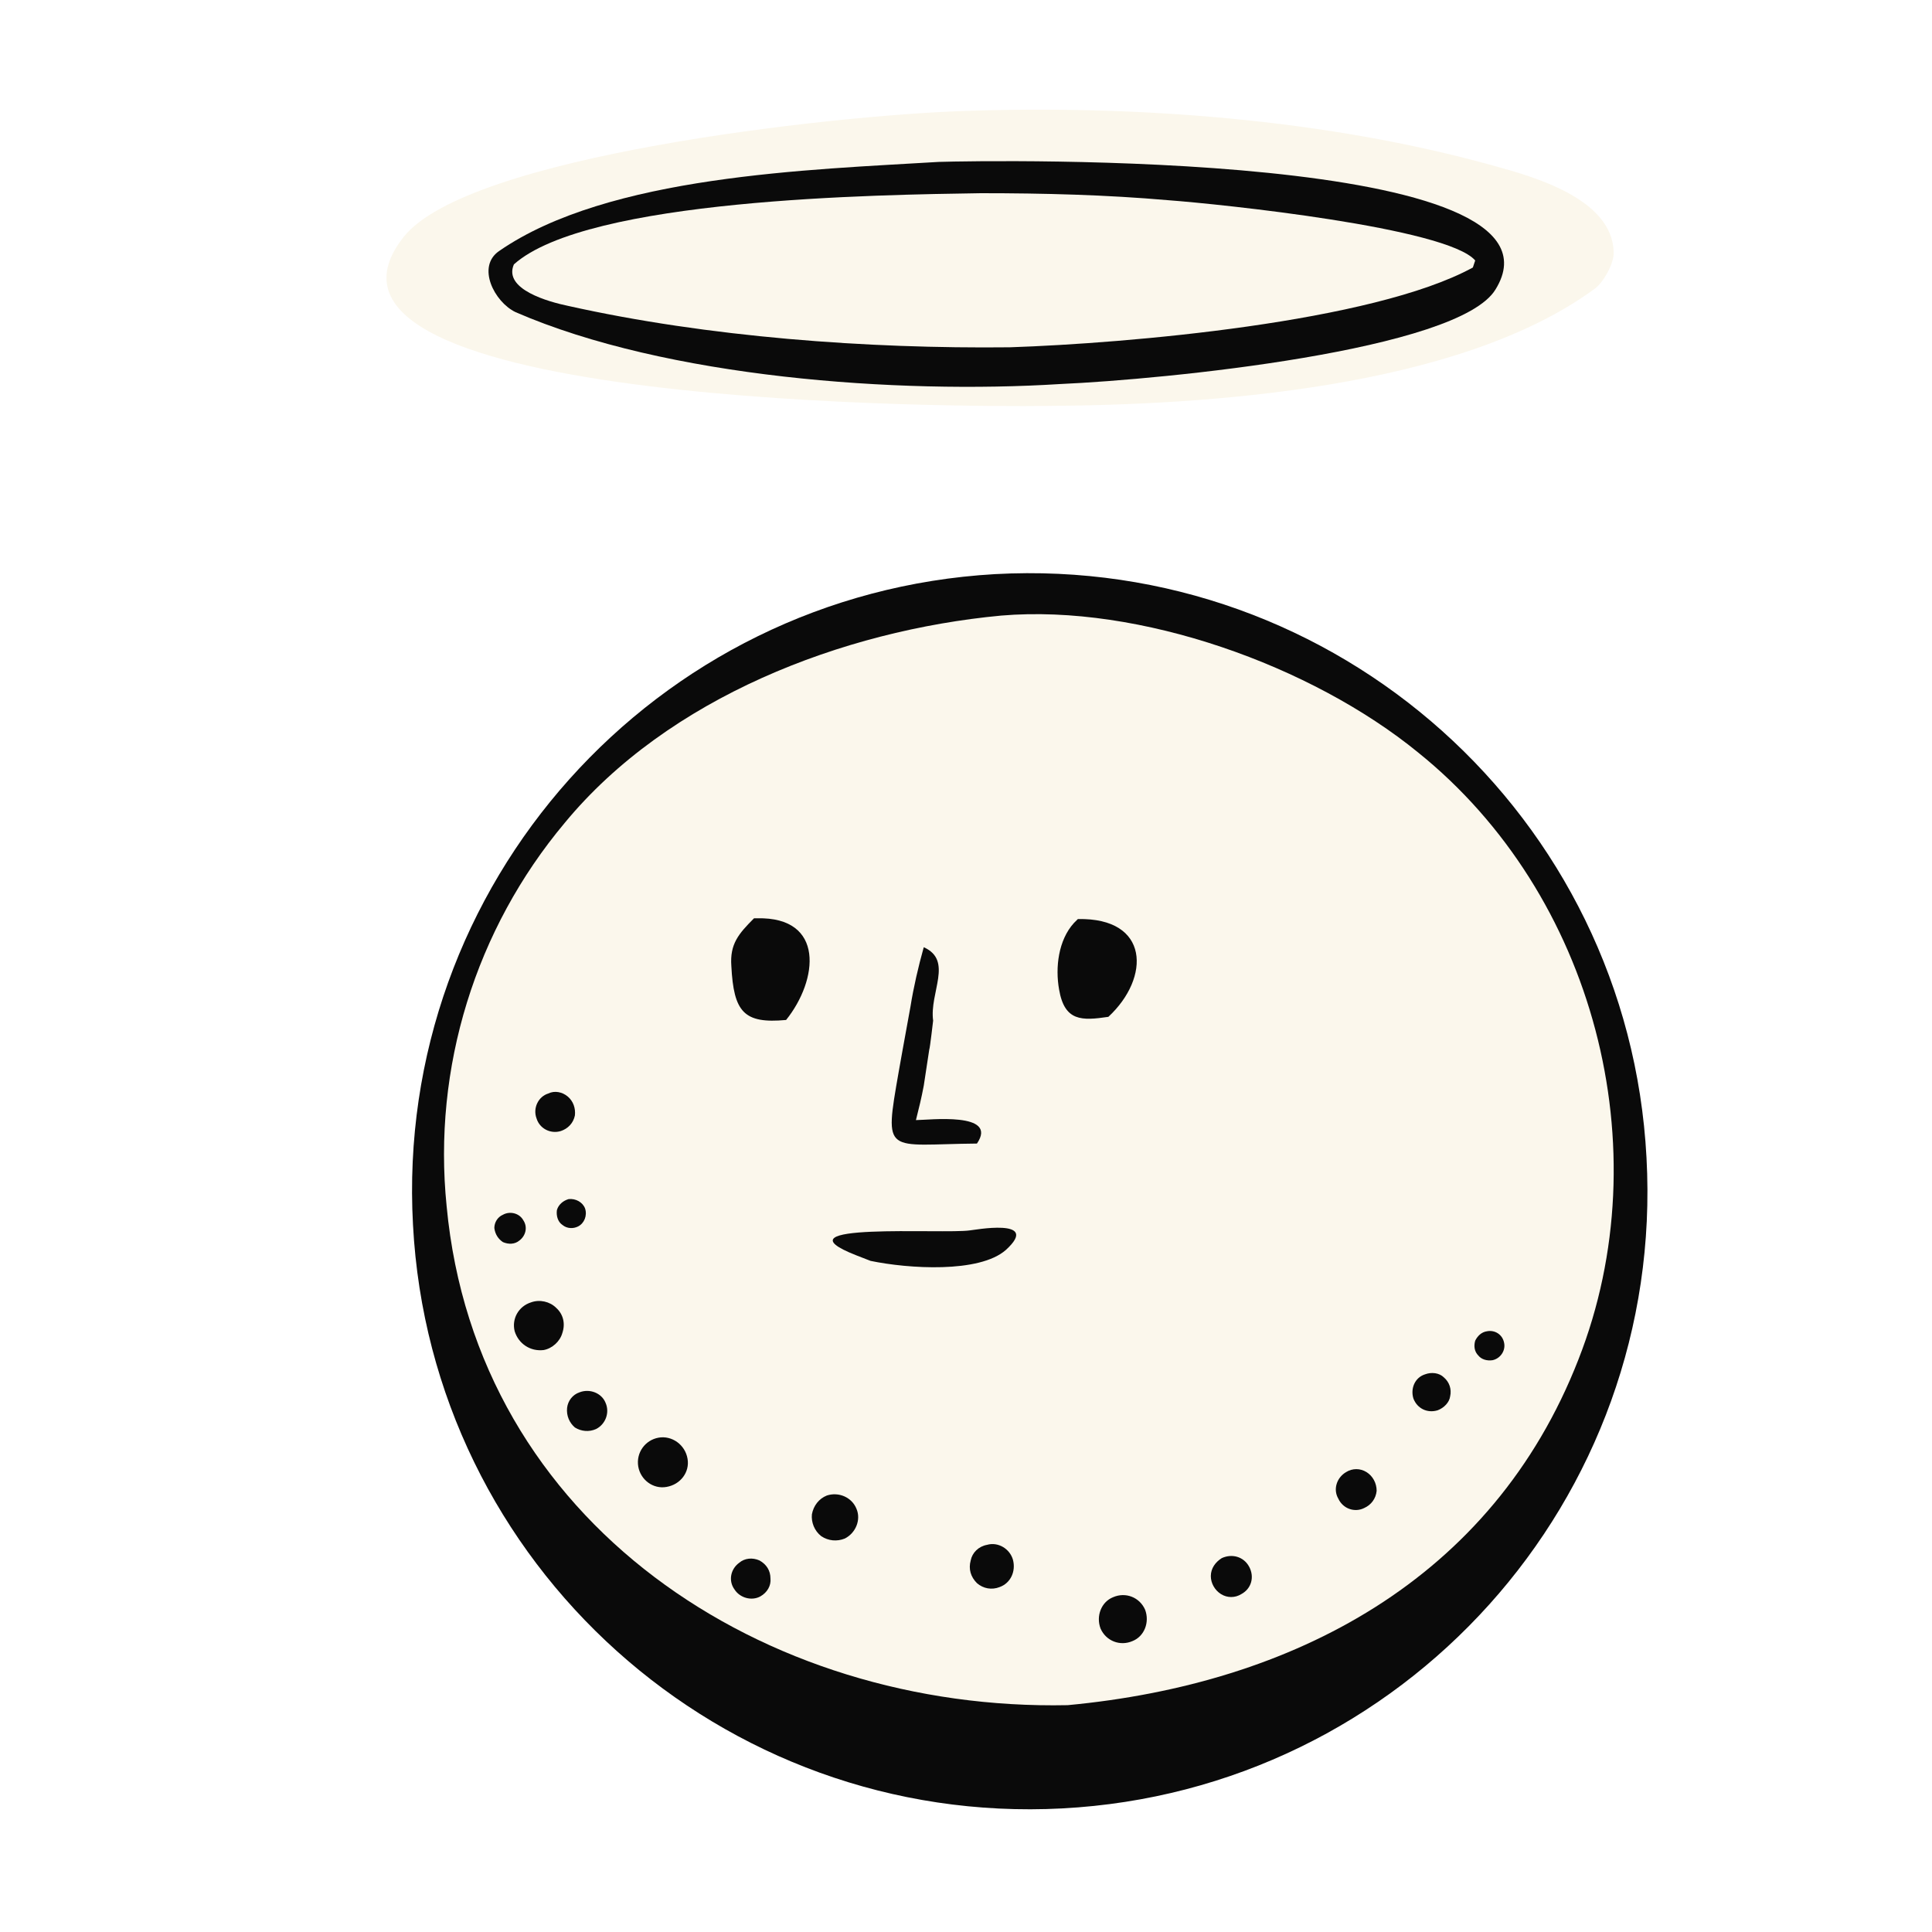
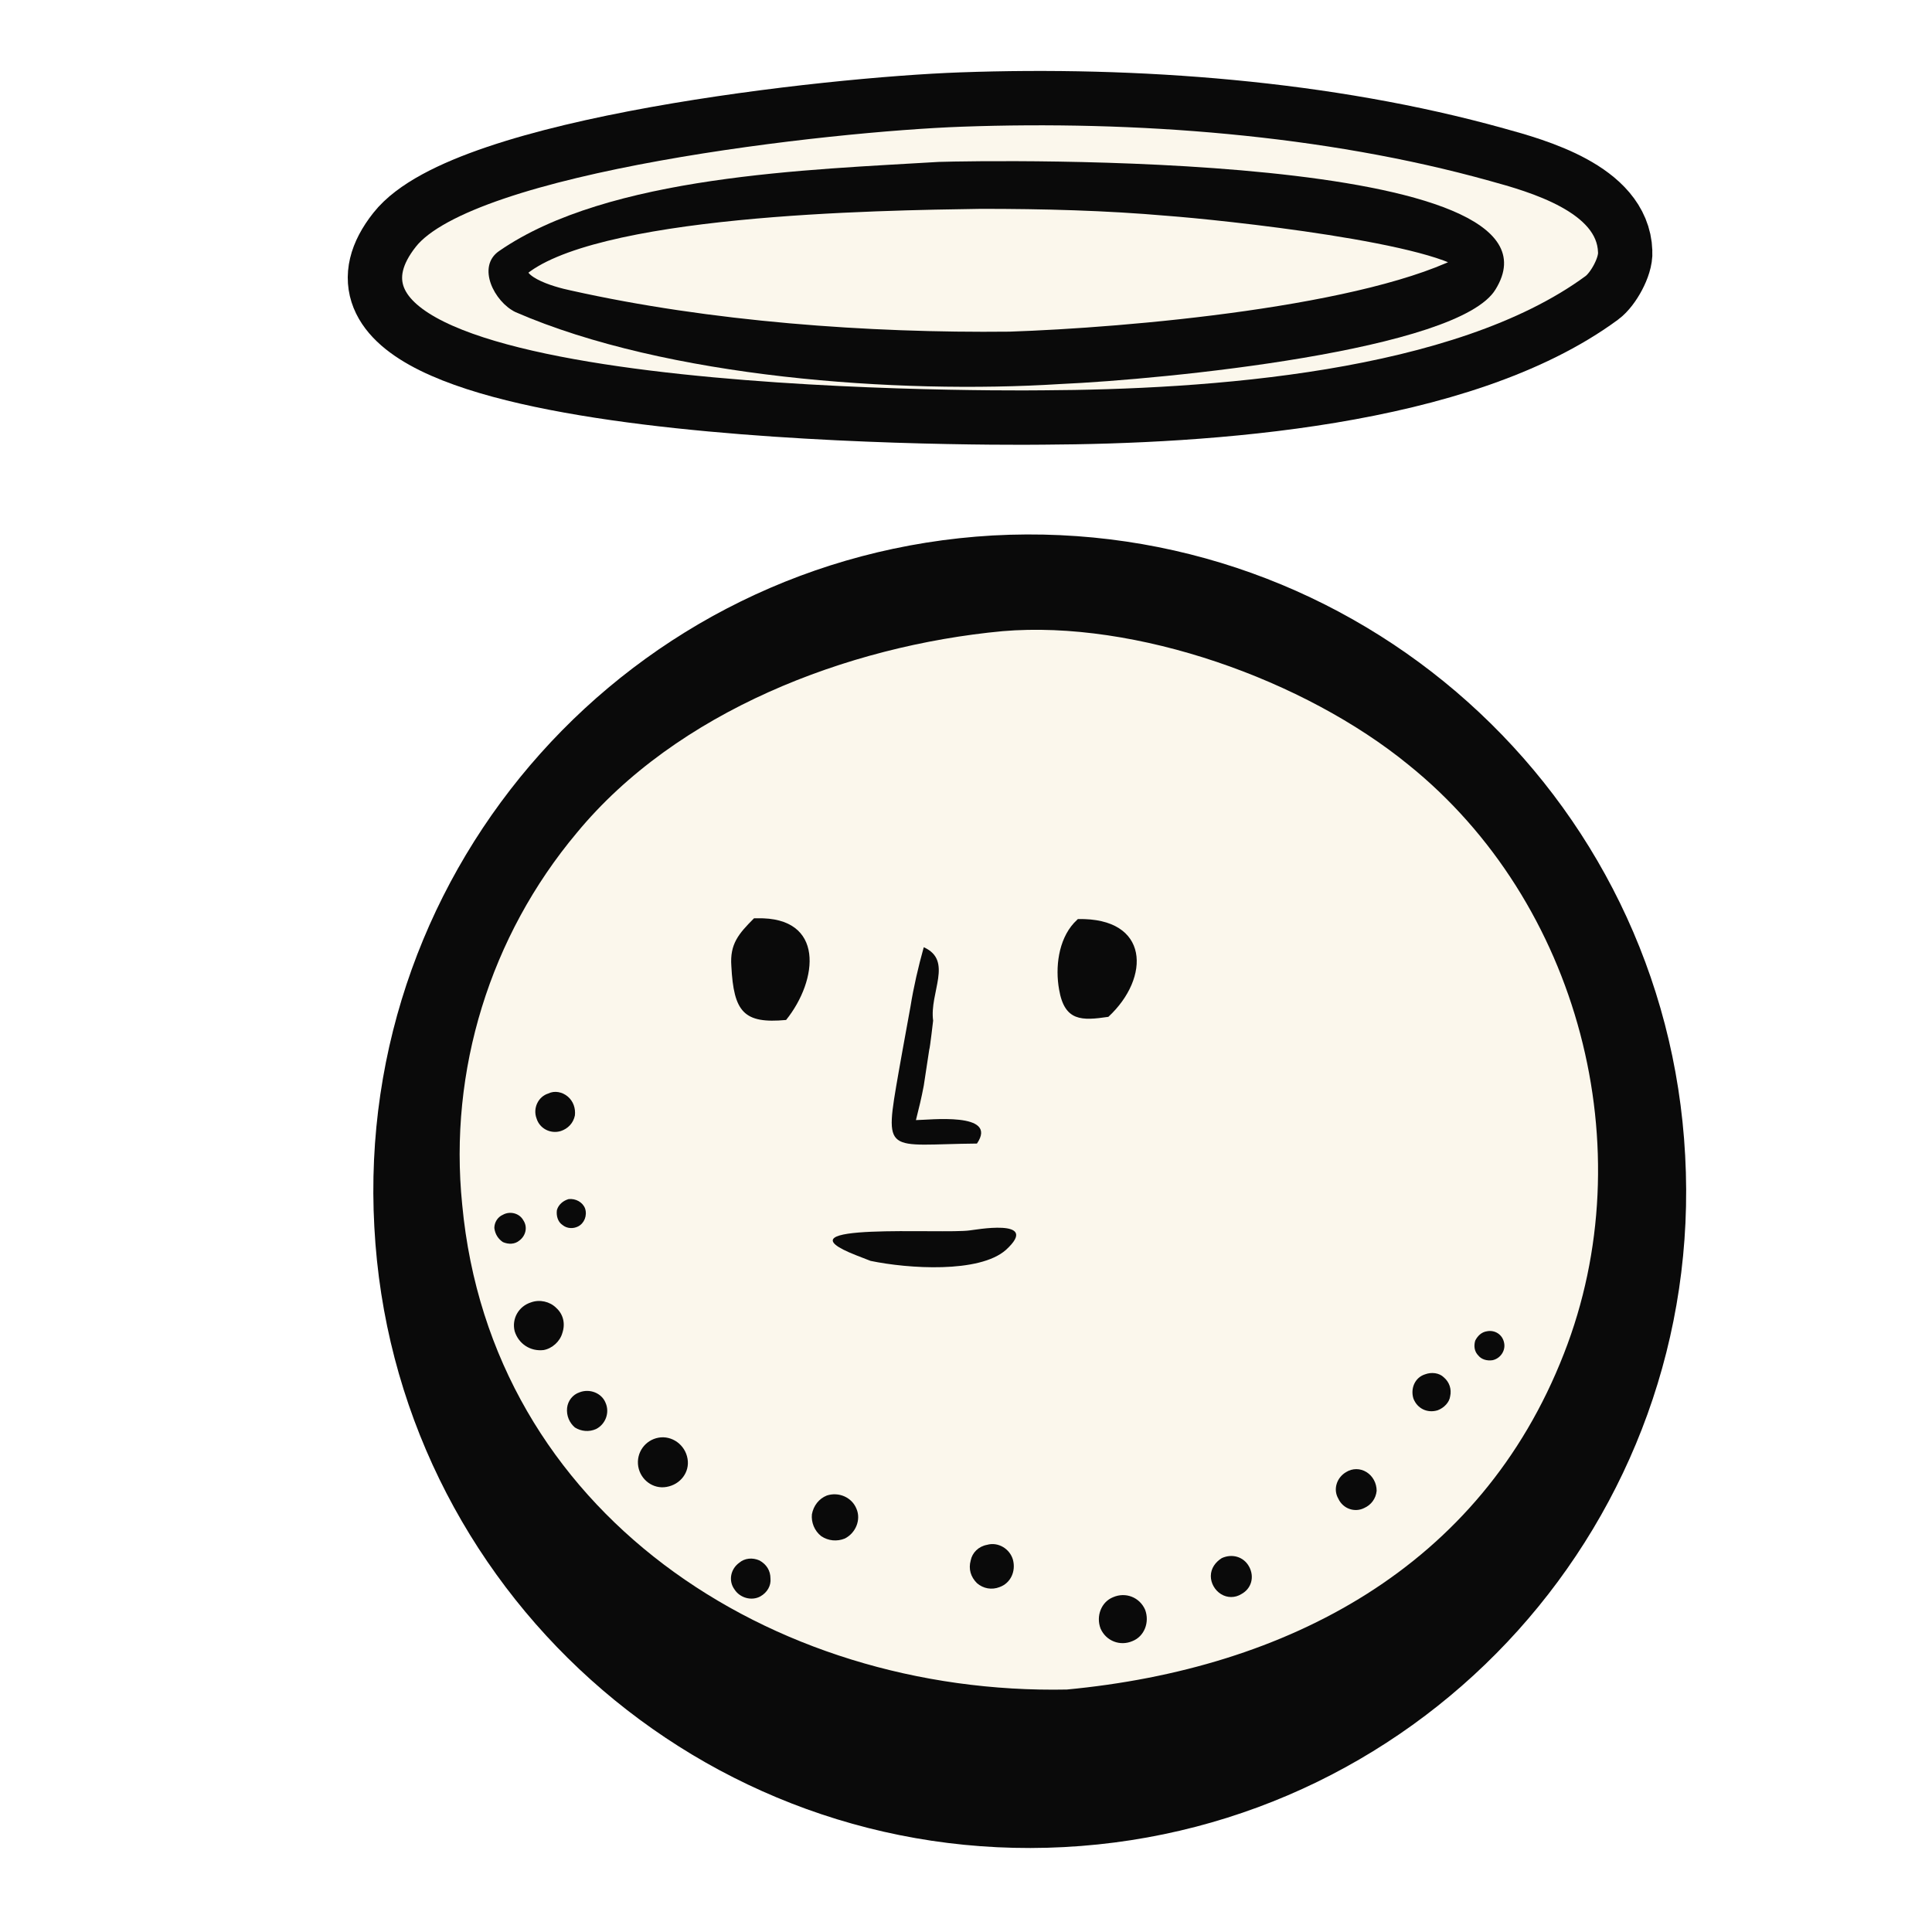
<svg xmlns="http://www.w3.org/2000/svg" viewBox="740 396 247 247">
+   <g data-outlined="1" fill="#0a0a0a" stroke="#0a0a0a" stroke-width="9.9" stroke-linejoin="round">
+     <path d="M867.2 469.4C910.9 467 948.2 500.4 950.5 544C952.9 587.7 919.4 624.9 875.8 627.2C832.3 629.5 795.1 596.1 792.8 552.6C790.4 509.1 823.7 471.9 867.2 469.4Z" />
+     <path d="M868 474.7C885.7 473.2 907.7 481.1 921.3 492.2C943.8 510.3 952.4 542.8 941.8 569.8C930.8 598 905.3 611.3 876.5 614C837.7 614.8 800.9 590.8 797.1 550.2C795.3 532.5 800.8 514.8 812.2 501.2C825.4 485.2 847.7 476.6 868 474.7Z" />
+     <path d="M836.4 513.4L836.8 513.4C845.5 513.2 844.6 521.3 840.5 526.4C835.1 526.9 833.8 525.4 833.5 519.5C833.3 516.7 834.4 515.4 836.4 513.4Z" />
+     <path d="M877.8 513.5C887 513.3 887.1 521 881.7 526C878.3 526.5 876.1 526.6 875.4 522.5C874.9 519.7 875.3 516.2 877.3 514L877.8 513.5Z" />
+     <path d="M858.1 517.1C861.9 518.8 858.8 522.9 859.3 526.5C859.3 526.4 858.9 530 858.8 530.2L858.1 534.8C857.8 536.4 857.5 537.6 857.1 539.2C858.7 539.2 867.7 538.1 864.9 542.2C853.2 542.3 853 543.9 854.9 533L855.4 530.2L856.4 524.7C856.8 522.2 857.4 519.6 858.1 517.1Z" />
+     <path d="M864 553.3C864.3 553.3 873.2 551.6 868.6 555.8C865.2 558.8 856.1 558.2 851.3 557.2L849.5 556.5C838.5 552.2 860.7 553.8 864 553.3Z" />
+     <path d="M862.9 410.2C885.1 409.4 909.5 411.2 931 417.2C936.1 418.6 946.1 421.4 946.3 428.2C946.4 429.6 945 432.1 943.9 432.9C926.5 445.7 894.3 447.8 873.3 447.9C864.9 448 774.3 448.2 791.6 426.3C799.8 415.9 846.1 410.8 862.9 410.2Z" />
+     <path d="M860 416.7C866.4 416.5 942.2 415.2 931.2 433C926.5 440.8 889 444.5 875.5 445.1C854.8 446.4 825.2 444.3 805.9 435.9C803.2 434.6 800.9 430.1 803.8 428.1C817.8 418.4 843.6 417.7 860 416.7Z" />
+     <path d="M865.4 420.7C873.4 420.7 881.4 420.9 889.4 421.6C896.1 422.1 925 425.1 928.6 429.3L928.3 430.2C915.5 437.2 884.1 439.9 869.1 440.4C850.9 440.6 830.5 439.1 812.6 435.1C810.2 434.6 804.3 433 805.7 429.8C815.1 421.4 852.3 420.9 865.4 420.7Z" />
+   </g>
  <path fill="#0a0a0a" d="M867.2 469.4C910.9 467 948.2 500.4 950.5 544C952.9 587.7 919.4 624.9 875.8 627.2C832.3 629.5 795.1 596.1 792.8 552.6C790.4 509.1 823.7 471.9 867.2 469.4Z" />
-   <path fill="#fbf7ec" d="M868 474.7C885.7 473.2 907.7 481.1 921.3 492.2C943.8 510.3 952.4 542.8 941.8 569.8C930.8 598 905.3 611.3 876.5 614C837.7 614.8 800.9 590.8 797.1 550.2C795.3 532.5 800.8 514.8 812.2 501.2C825.4 485.2 847.7 476.6 868 474.7Z" />
+   <path stroke="#0a0a0a" stroke-width="4" stroke-linejoin="round" fill="#fbf7ec" d="M868 474.7C885.7 473.2 907.7 481.1 921.3 492.2C943.8 510.3 952.4 542.8 941.8 569.8C930.8 598 905.3 611.3 876.5 614C837.7 614.8 800.9 590.8 797.1 550.2C795.3 532.5 800.8 514.8 812.2 501.2C825.4 485.2 847.7 476.6 868 474.7Z" />
  <path fill="#0a0a0a" d="M836.4 513.4L836.8 513.4C845.5 513.2 844.6 521.3 840.5 526.4C835.1 526.9 833.8 525.4 833.5 519.5C833.3 516.7 834.4 515.4 836.4 513.4Z" />
  <path fill="#0a0a0a" d="M877.8 513.5C887 513.3 887.1 521 881.7 526C878.3 526.5 876.1 526.6 875.4 522.5C874.9 519.7 875.3 516.2 877.3 514L877.8 513.5Z" />
  <path fill="#0a0a0a" d="M858.1 517.1C861.9 518.8 858.8 522.9 859.3 526.5C859.3 526.4 858.9 530 858.8 530.2L858.1 534.8C857.8 536.4 857.5 537.6 857.1 539.2C858.7 539.2 867.7 538.1 864.9 542.2C853.2 542.3 853 543.9 854.9 533L855.4 530.2L856.4 524.7C856.8 522.2 857.4 519.6 858.1 517.1Z" />
  <path fill="#0a0a0a" d="M864 553.3C864.3 553.3 873.2 551.6 868.6 555.8C865.2 558.8 856.1 558.2 851.3 557.2L849.5 556.5C838.5 552.2 860.7 553.8 864 553.3Z" />
  <path fill="#0a0a0a" d="M824.2 579.8C825.9 579.5 827.6 580.7 827.9 582.5C828.2 584.2 827 585.8 825.2 586.1C823.5 586.4 821.9 585.2 821.6 583.5C821.3 581.7 822.5 580.1 824.2 579.8Z" />
  <path fill="#0a0a0a" d="M807.9 562.5C809 562.1 810.3 562.4 811.1 563.2C812 564 812.3 565.2 811.9 566.4C811.6 567.5 810.6 568.4 809.5 568.6C807.8 568.8 806.3 567.8 805.8 566.2C805.4 564.6 806.3 563 807.9 562.5Z" />
  <path fill="#0a0a0a" d="M882.3 600.2C883.9 599.5 885.7 600.2 886.4 601.8C887 603.4 886.3 605.2 884.8 605.8C883.2 606.5 881.4 605.8 880.7 604.2C880.1 602.6 880.8 600.8 882.3 600.2Z" />
  <path fill="#0a0a0a" d="M845.7 587.2C847.2 586.7 848.9 587.4 849.5 588.9C850.1 590.3 849.4 592 848 592.7C847 593.1 845.9 593 845 592.4C844.1 591.7 843.7 590.6 843.8 589.6C844 588.5 844.7 587.6 845.7 587.2Z" />
  <path fill="#0a0a0a" d="M866.2 593.5C867.6 593.1 869.1 594 869.5 595.4C869.9 596.9 869.2 598.4 867.8 598.9C866.8 599.3 865.7 599.1 864.9 598.4C864.1 597.6 863.8 596.6 864.1 595.5C864.3 594.5 865.1 593.7 866.2 593.5Z" />
  <path fill="#0a0a0a" d="M896.2 595.2C897.5 594.6 899 595 899.7 596.3C900.4 597.6 900 599.1 898.7 599.8C897.9 600.3 896.9 600.3 896.1 599.8C895.3 599.3 894.8 598.4 894.8 597.5C894.8 596.5 895.4 595.7 896.2 595.2Z" />
  <path fill="#0a0a0a" d="M912.1 584.2C912.9 583.7 913.9 583.7 914.7 584.2C915.5 584.7 916 585.6 916 586.6C915.9 587.6 915.3 588.4 914.4 588.8C913.2 589.4 911.7 588.9 911.1 587.6C910.4 586.4 910.9 584.9 912.1 584.2Z" />
  <path fill="#0a0a0a" d="M814.1 574C815.4 573.5 816.9 574.1 817.4 575.3C818 576.6 817.4 578.1 816.2 578.7C815.3 579.1 814.3 579 813.5 578.5C812.8 577.9 812.4 577 812.5 576C812.6 575.1 813.2 574.3 814.1 574Z" />
  <path fill="#0a0a0a" d="M810.1 535.8C810.9 535.4 811.9 535.6 812.6 536.2C813.3 536.8 813.6 537.7 813.5 538.6C813.3 539.6 812.6 540.3 811.7 540.6C810.4 541 809 540.3 808.6 539C808.1 537.7 808.8 536.2 810.1 535.8Z" />
  <path fill="#0a0a0a" d="M834.5 595.8C835.2 595.2 836.2 595.1 837.1 595.5C838 596 838.5 596.8 838.5 597.8C838.6 598.7 838.1 599.6 837.2 600.1C836.1 600.7 834.6 600.3 833.9 599.2C833.1 598.1 833.4 596.6 834.5 595.8Z" />
  <path fill="#0a0a0a" d="M922.2 571.7C923 571.4 924 571.5 924.6 572.1C925.3 572.7 925.6 573.6 925.4 574.5C925.3 575.3 924.6 576 923.8 576.3C922.5 576.7 921.2 576.1 920.7 574.8C920.3 573.5 920.9 572.1 922.2 571.7Z" />
  <path fill="#0a0a0a" d="M804.3 551.3C805.2 550.8 806.4 551.1 806.9 552C807.5 552.9 807.2 554 806.4 554.6C805.8 555.1 805 555.1 804.3 554.8C803.7 554.4 803.3 553.8 803.2 553C803.2 552.3 803.6 551.6 804.3 551.3Z" />
  <path fill="#0a0a0a" d="M930.1 566.2C931.1 566 932.1 566.6 932.3 567.7C932.5 568.7 931.8 569.7 930.8 569.9C930.1 570 929.4 569.8 929 569.3C928.5 568.8 928.4 568.1 928.6 567.4C928.9 566.8 929.4 566.3 930.1 566.2Z" />
  <path fill="#0a0a0a" d="M812.7 549.3C813.6 549.2 814.5 549.7 814.8 550.5C815.1 551.4 814.7 552.4 813.9 552.8C813.3 553.1 812.5 553.1 811.9 552.6C811.3 552.2 811.1 551.4 811.2 550.7C811.4 550 812 549.5 812.7 549.3Z" />
-   <path fill="#fbf7ec" d="M862.9 410.2C885.1 409.4 909.5 411.2 931 417.2C936.1 418.6 946.1 421.4 946.3 428.2C946.4 429.6 945 432.1 943.9 432.9C926.5 445.7 894.3 447.8 873.3 447.9C864.9 448 774.3 448.2 791.6 426.3C799.8 415.9 846.1 410.8 862.9 410.2Z" />
+   <path stroke="#0a0a0a" stroke-width="4" stroke-linejoin="round" fill="#fbf7ec" d="M862.9 410.2C885.1 409.4 909.5 411.2 931 417.2C936.1 418.6 946.1 421.4 946.3 428.2C946.4 429.6 945 432.1 943.9 432.9C926.5 445.7 894.3 447.8 873.3 447.9C864.9 448 774.3 448.2 791.6 426.3C799.8 415.9 846.1 410.8 862.9 410.2Z" />
  <path fill="#0a0a0a" d="M860 416.7C866.4 416.5 942.2 415.2 931.2 433C926.5 440.8 889 444.5 875.5 445.1C854.8 446.4 825.2 444.3 805.9 435.9C803.2 434.6 800.9 430.1 803.8 428.1C817.8 418.4 843.6 417.7 860 416.7Z" />
-   <path fill="#fbf7ec" d="M865.4 420.7C873.4 420.7 881.4 420.9 889.4 421.6C896.1 422.1 925 425.1 928.6 429.3L928.3 430.2C915.5 437.2 884.1 439.9 869.1 440.4C850.9 440.6 830.5 439.1 812.6 435.1C810.2 434.6 804.3 433 805.7 429.8C815.1 421.4 852.3 420.9 865.4 420.7Z" />
+   <path stroke="#0a0a0a" stroke-width="4" stroke-linejoin="round" fill="#fbf7ec" d="M865.4 420.7C873.4 420.7 881.4 420.9 889.4 421.6C896.1 422.1 925 425.1 928.6 429.3L928.3 430.2C915.5 437.2 884.1 439.9 869.1 440.4C850.9 440.6 830.5 439.1 812.6 435.1C810.2 434.6 804.3 433 805.7 429.8C815.1 421.4 852.3 420.9 865.4 420.7Z" />
</svg>
